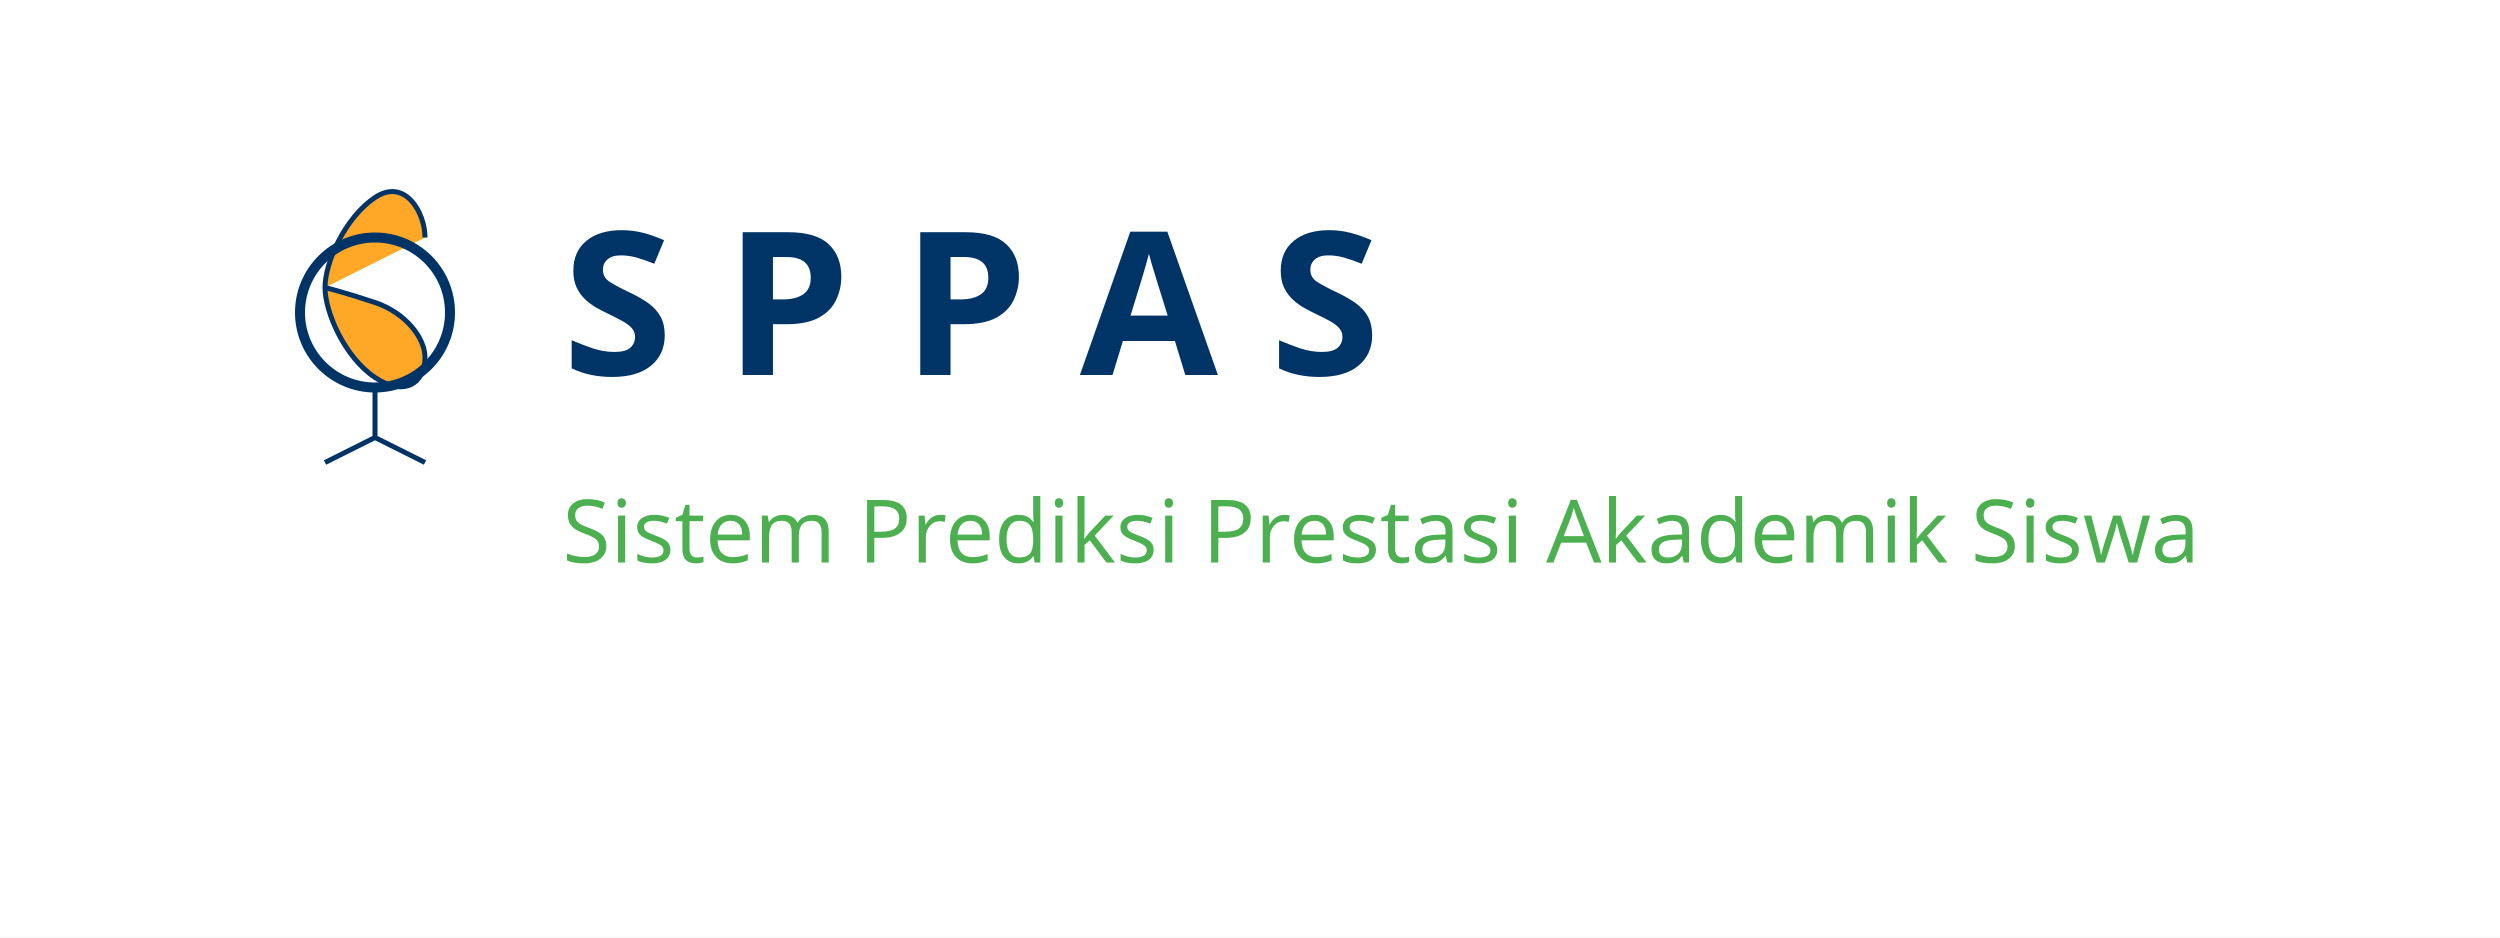
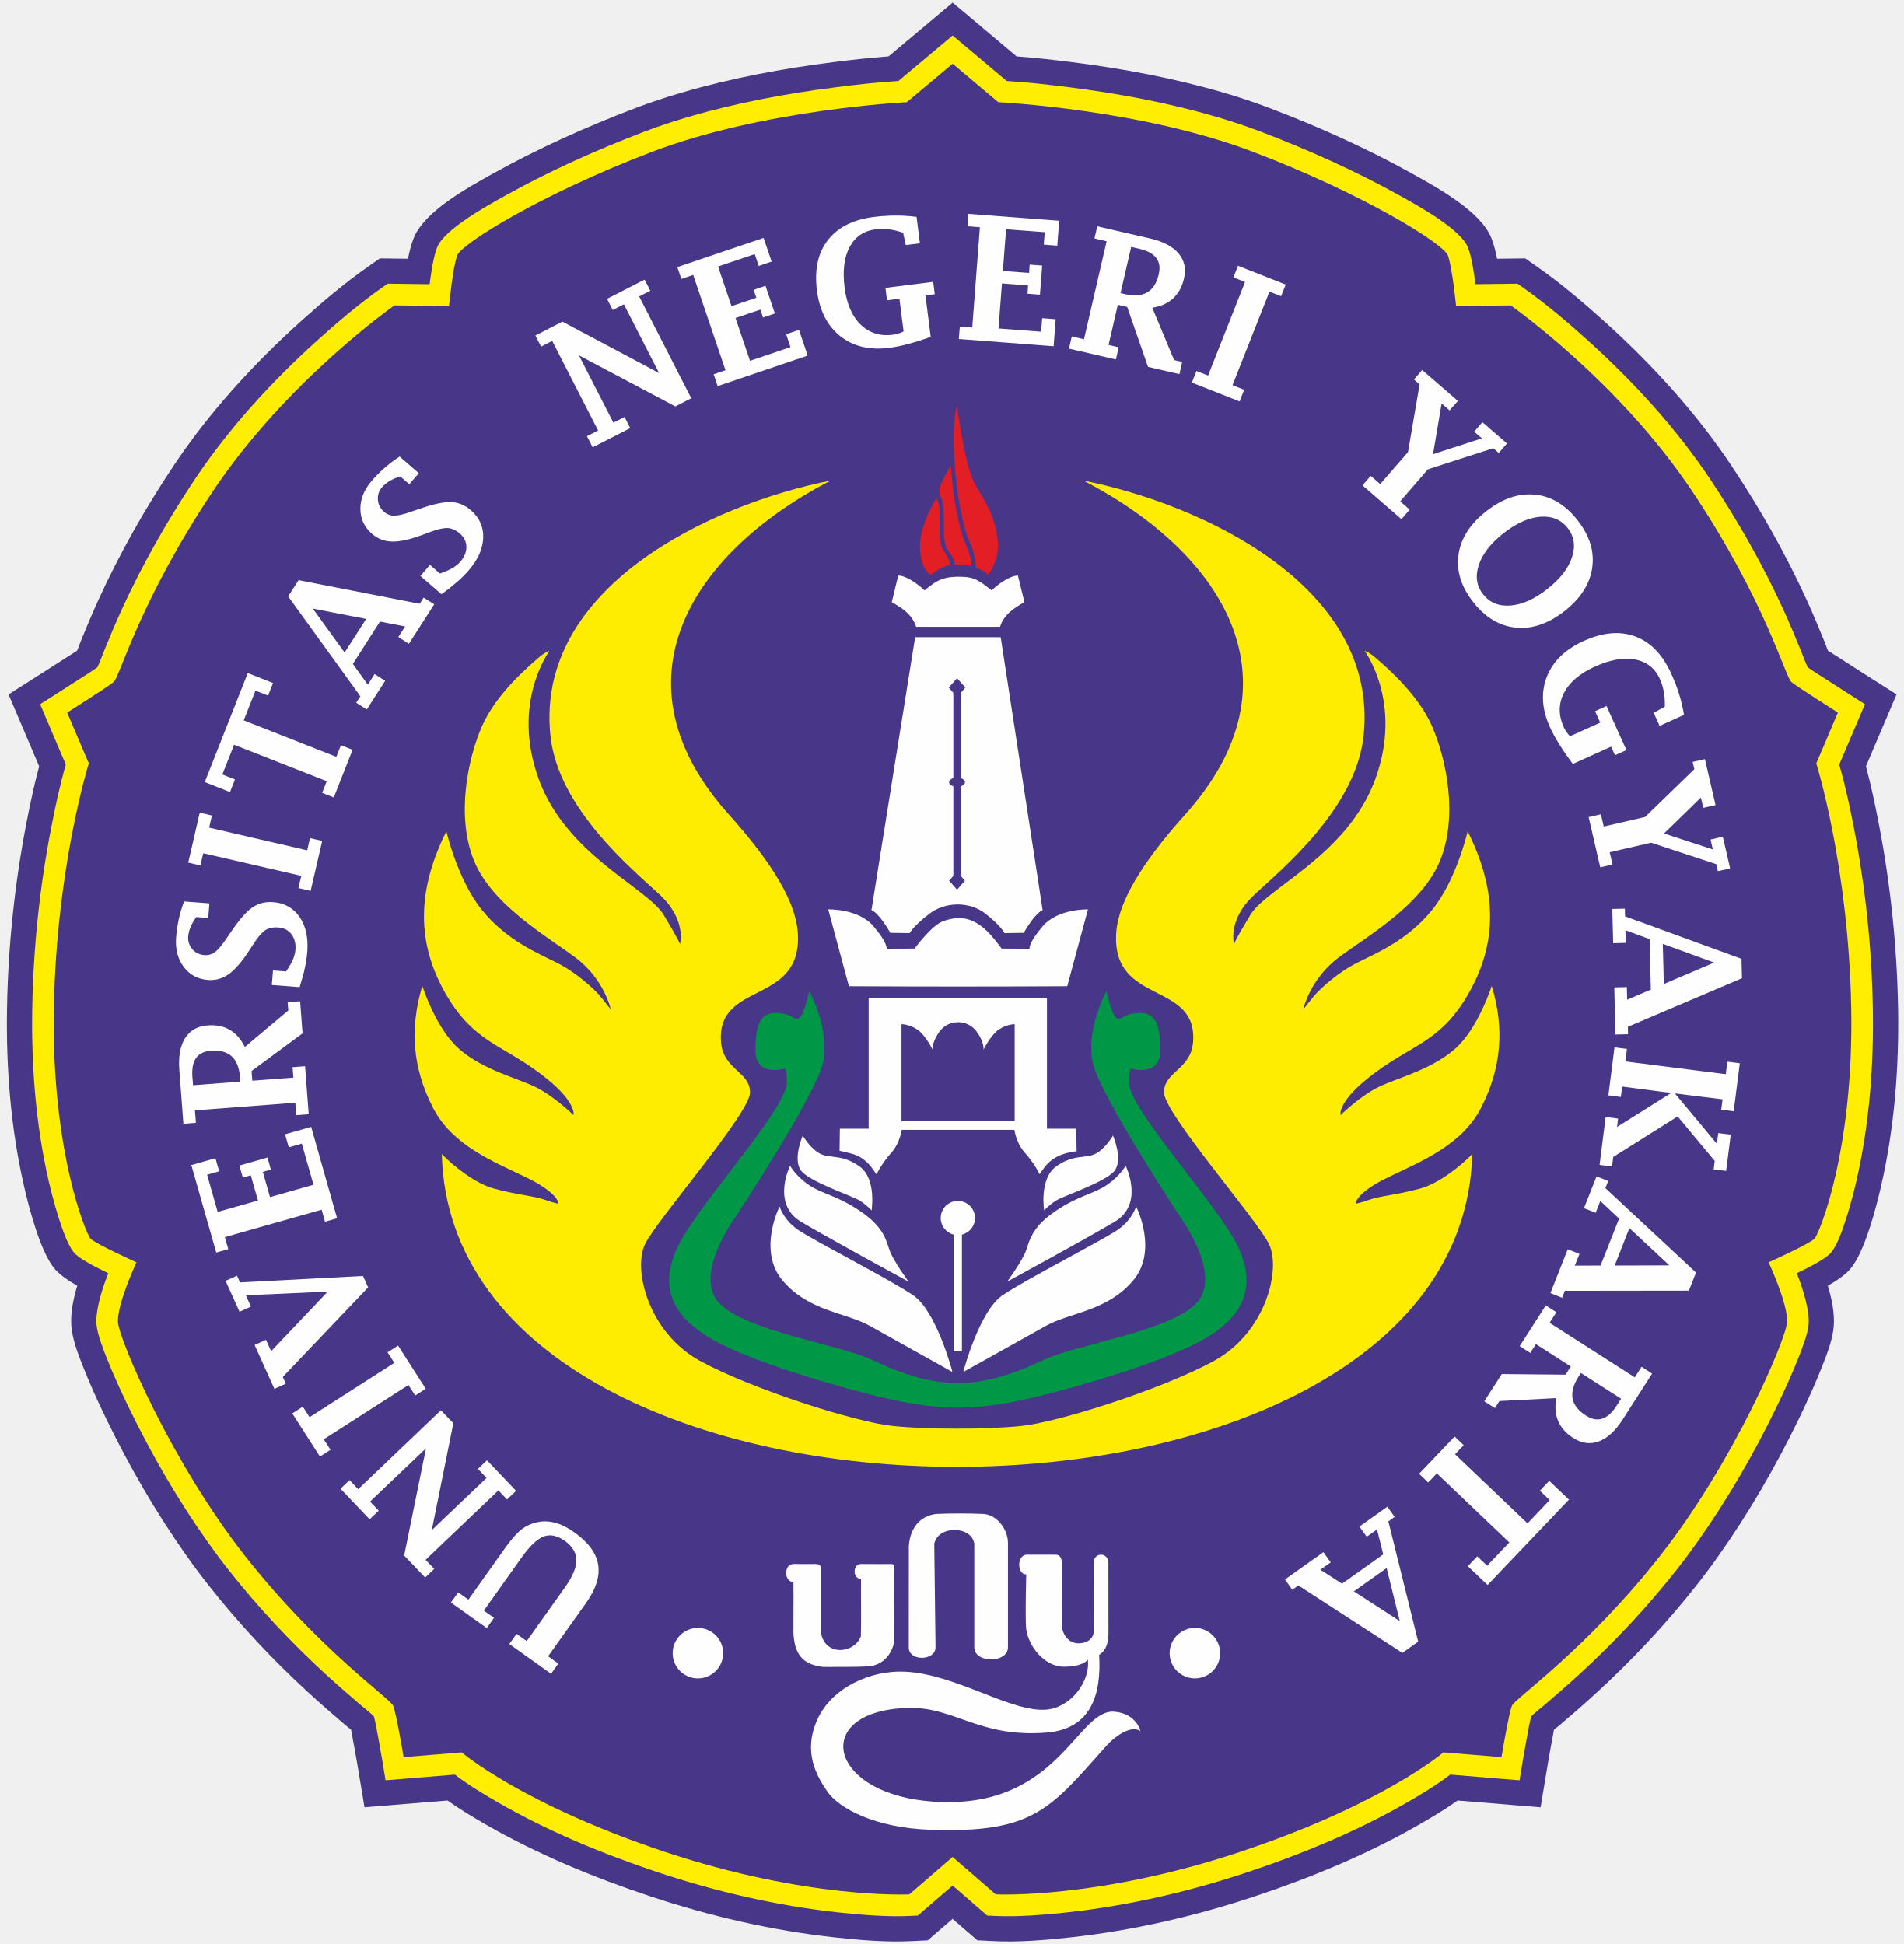
- <svg xmlns="http://www.w3.org/2000/svg" width="400" height="150" viewBox="0 0 400 150">
-   <rect width="100%" height="100%" fill="#ffffff" />
-   <g transform="translate(20, 30) scale(0.8)">
-     <path d="M60,10 C60,5 56,-2 50,2 C44,6 40,15 40,20 C40,25 44,34 50,38 C56,42 60,39 60,34 C60,30 56,25 50,23 C44,21 40,20 40,20 M50,40 L50,50 M50,50 L40,55 M50,50 L60,55" fill="#FFA726" stroke="#003366" stroke-width="1" />
-     <circle cx="50" cy="25" r="15" fill="none" stroke="#003366" stroke-width="2" />
+ <svg xmlns="http://www.w3.org/2000/svg" xml:space="preserve" width="374px" height="382px" version="1.1" style="shape-rendering:geometricPrecision; text-rendering:geometricPrecision; image-rendering:optimizeQuality; fill-rule:evenodd; clip-rule:evenodd" viewBox="0 0 374 382.33">
+   <defs>
+     <style type="text/css">
+    
+     .fil6 {fill:#FEFEFE}
+     .fil4 {fill:#FFED00}
+     .fil7 {fill:#E31E24}
+     .fil2 {fill:#483689}
+     .fil0 {fill:#483689}
+     .fil5 {fill:#009846}
+     .fil1 {fill:#FFEE00}
+     .fil3 {fill:#FEFEFE;fill-rule:nonzero}
+    
+   </style>
+   </defs>
+   <g id="Layer_x0020_1">
+     <g id="BASE">
+       <path class="fil0" d="M305.39 340.2c-0.12,0.64 -0.23,1.28 -0.35,1.9 -0.31,1.66 -0.61,3.33 -0.89,5l-1.39 8.35 -16.32 -1.34c-2.44,1.74 -5.05,3.3 -7.63,4.78 -10.13,5.82 -21.1,10.35 -32.17,14.04 -11.82,3.94 -24.12,6.78 -36.51,8.12 -4.91,0.53 -10.02,0.96 -14.96,0.71l-3.17 -0.16 -4.86 -4.21 -4.88 4.22 -3.16 0.15c-4.94,0.25 -10.05,-0.18 -14.96,-0.71 -12.39,-1.34 -24.69,-4.18 -36.51,-8.12 -11.07,-3.69 -22.04,-8.22 -32.17,-14.04 -2.58,-1.48 -5.19,-3.04 -7.63,-4.78l-16.32 1.34 -1.39 -8.35c-0.28,-1.67 -0.58,-3.34 -0.9,-5 -0.11,-0.62 -0.22,-1.26 -0.34,-1.9 -0.48,-0.4 -0.98,-0.79 -1.45,-1.19 -2.31,-1.97 -4.59,-3.96 -6.83,-6.02 -7.1,-6.51 -13.7,-13.55 -19.67,-21.12 -1.49,-1.88 -2.93,-3.81 -4.32,-5.77 -6.03,-8.5 -11.3,-17.62 -15.85,-26.99 -1.66,-3.42 -3.24,-6.89 -4.63,-10.43 -0.97,-2.45 -2.08,-5.32 -2.27,-7.95 -0.17,-2.45 0.38,-5.23 1.17,-7.86 -1.69,-0.96 -3.32,-2.05 -4.35,-3.22 -2.89,-3.31 -5.14,-12.08 -6.15,-16.52 -2.6,-11.39 -3.52,-23.27 -3.31,-34.94 0.22,-12.12 1.49,-24.27 3.79,-36.18 0.73,-3.78 1.52,-7.57 2.53,-11.29l-6.02 -14.16 6.6 -4.19c1.54,-0.98 3.07,-1.97 4.6,-2.96 0.76,-0.49 1.54,-0.96 2.29,-1.46 0.23,-0.58 0.44,-1.18 0.67,-1.74 1.12,-2.77 2.28,-5.53 3.52,-8.25 4.2,-9.19 9.2,-18 14.8,-26.4 6.93,-10.39 15.53,-19.81 24.78,-28.17 4.24,-3.83 8.65,-7.59 13.33,-10.87l2.42 -1.7 5.53 0.07c0.28,-1.41 0.63,-2.8 1.11,-4.03 2.04,-5.25 10.52,-9.89 15.35,-12.59 9.06,-5.06 18.61,-9.35 28.31,-13.04 2.97,-1.13 5.99,-2.13 9.04,-3.02 9.73,-2.85 19.77,-4.72 29.82,-5.99 3.61,-0.46 7.23,-0.86 10.86,-1.13l12.61 -10.58 12.57 10.58c3.63,0.27 7.25,0.67 10.85,1.13 10.05,1.27 20.09,3.14 29.82,5.99 3.05,0.89 6.07,1.89 9.04,3.02 9.7,3.69 19.25,7.98 28.31,13.04 4.83,2.7 13.3,7.34 15.35,12.59 0.48,1.23 0.83,2.62 1.1,4.03l5.54 -0.07 2.42 1.7c4.68,3.28 9.09,7.04 13.33,10.87 9.25,8.36 17.85,17.78 24.78,28.17 5.6,8.4 10.6,17.21 14.8,26.4 1.24,2.72 2.4,5.48 3.52,8.25 0.23,0.56 0.44,1.16 0.67,1.74 0.75,0.5 1.53,0.97 2.29,1.46 1.53,0.99 3.06,1.98 4.6,2.96l6.6 4.19 -6.02 14.16c1.01,3.72 1.8,7.51 2.53,11.29 2.3,11.91 3.57,24.06 3.79,36.18 0.21,11.67 -0.71,23.55 -3.31,34.94 -1.01,4.44 -3.26,13.21 -6.15,16.52 -1.03,1.17 -2.66,2.26 -4.35,3.22 0.79,2.63 1.34,5.41 1.17,7.86 -0.19,2.63 -1.3,5.5 -2.27,7.95 -1.39,3.54 -2.97,7.01 -4.63,10.43 -4.55,9.37 -9.83,18.49 -15.85,26.99 -1.39,1.96 -2.83,3.89 -4.32,5.77 -5.97,7.57 -12.57,14.61 -19.67,21.12 -2.24,2.06 -4.52,4.05 -6.83,6.02 -0.47,0.4 -0.97,0.79 -1.45,1.19z" />
+       <path class="fil1" d="M197.78 15.92c4.05,0.25 8.18,0.71 12.18,1.22 9.75,1.23 19.61,3.06 29.05,5.83 2.92,0.85 5.82,1.81 8.66,2.89 9.42,3.59 18.86,7.82 27.66,12.74 3.22,1.8 11.75,6.48 13.14,10.06 0.69,1.75 1.16,4.61 1.48,7.24l8.25 -0.1 1.12 0.78c4.41,3.09 8.86,6.88 12.84,10.48 8.93,8.07 17.31,17.23 23.99,27.25 5.45,8.19 10.32,16.76 14.41,25.71 1.21,2.66 2.34,5.34 3.43,8.05 0.37,0.9 0.82,2.2 1.29,3.15 1.11,0.82 2.46,1.63 3.57,2.35 1.54,1 3.09,2 4.65,2.99l3.04 1.93 -5.06 11.89c1.19,4.08 2.12,8.47 2.91,12.57 2.25,11.6 3.49,23.52 3.7,35.33 0.2,11.22 -0.69,22.79 -3.18,33.75 -0.69,3.04 -2.95,11.95 -5.05,14.35 -1.03,1.18 -4.04,2.75 -6.72,4.03 1.31,3.35 2.51,7.31 2.32,9.97 -0.13,1.92 -1.22,4.69 -1.93,6.49 -1.34,3.41 -2.88,6.78 -4.48,10.07 -4.41,9.08 -9.6,18.06 -15.44,26.29 -1.34,1.89 -2.72,3.75 -4.16,5.57 -5.81,7.37 -12.22,14.2 -19.13,20.54 -2.2,2.01 -4.44,3.96 -6.7,5.9 -0.77,0.66 -1.91,1.54 -2.7,2.32 -0.32,1.12 -0.55,2.57 -0.75,3.61 -0.32,1.7 -0.62,3.41 -0.91,5.11l-0.64 3.86 -13.63 -1.12c-2.66,2.05 -5.92,4.01 -8.65,5.57 -9.79,5.63 -20.57,10.07 -31.27,13.64 -11.46,3.82 -23.46,6.59 -35.47,7.89 -4.47,0.48 -9.67,0.92 -14.18,0.69l-1.47 -0.07 -6.8 -5.91 -6.84 5.91 -1.46 0.07c-4.51,0.23 -9.71,-0.21 -14.18,-0.69 -12.01,-1.3 -24.01,-4.07 -35.47,-7.89 -10.7,-3.57 -21.48,-8.01 -31.27,-13.64 -2.73,-1.56 -5.99,-3.52 -8.65,-5.57l-13.63 1.12 -0.64 -3.86c-0.29,-1.7 -0.59,-3.41 -0.91,-5.11 -0.2,-1.04 -0.43,-2.49 -0.75,-3.61 -0.79,-0.78 -1.93,-1.66 -2.7,-2.32 -2.26,-1.94 -4.5,-3.89 -6.7,-5.9 -6.91,-6.34 -13.32,-13.17 -19.13,-20.54 -1.44,-1.82 -2.82,-3.68 -4.16,-5.57 -5.84,-8.23 -11.03,-17.21 -15.44,-26.29 -1.6,-3.29 -3.14,-6.66 -4.48,-10.07 -0.71,-1.8 -1.8,-4.57 -1.93,-6.49 -0.19,-2.66 1.01,-6.62 2.32,-9.97 -2.68,-1.28 -5.69,-2.85 -6.72,-4.03 -2.1,-2.4 -4.36,-11.31 -5.05,-14.35 -2.5,-10.96 -3.38,-22.53 -3.18,-33.75 0.21,-11.81 1.45,-23.73 3.7,-35.33 0.79,-4.1 1.72,-8.49 2.9,-12.57l-5.05 -11.89 3.04 -1.93c1.56,-0.99 3.11,-1.99 4.65,-2.99 1.11,-0.72 2.46,-1.53 3.57,-2.35 0.47,-0.95 0.92,-2.25 1.29,-3.15 1.09,-2.71 2.22,-5.39 3.43,-8.05 4.09,-8.95 8.96,-17.52 14.41,-25.71 6.68,-10.02 15.06,-19.18 23.99,-27.25 3.98,-3.6 8.43,-7.39 12.84,-10.48l1.12 -0.78 8.25 0.1c0.32,-2.63 0.79,-5.49 1.47,-7.24 1.4,-3.58 9.93,-8.26 13.15,-10.06 8.8,-4.92 18.24,-9.15 27.66,-12.74 2.84,-1.08 5.74,-2.04 8.66,-2.89 9.44,-2.77 19.3,-4.6 29.05,-5.83 4,-0.51 8.13,-0.97 12.18,-1.22l10.67 -8.94 10.62 8.94z" />
+       <path class="fil2" d="M187.15 12.53l-9.01 7.56c0,0 -28.05,1.37 -50.03,9.74 -21.99,8.37 -37.48,18.12 -38.36,20.37 -0.87,2.25 -1.62,9.99 -1.62,9.99l-10.74 -0.12c0,0 -21.24,14.86 -35.73,36.6 -14.49,21.74 -18.24,36.48 -19.49,37.48 -1.25,1 -9.12,5.99 -9.12,5.99l4.25 10c0,0 -6.37,20.24 -6.87,48.22 -0.5,27.98 6.31,44.22 7.18,45.22 0.88,1 9.06,4.69 9.06,4.69 0,0 -3.87,8.3 -3.63,11.8 0.25,3.5 10.62,27.74 25.11,46.1 14.5,18.36 28.36,27.8 28.99,29.3 0.62,1.49 2.06,10.11 2.06,10.11l11.43 -0.93c0,0 11.81,10.18 39.91,19.55 28.11,9.37 48.1,8.37 48.1,8.37l8.51 -7.36 8.48 7.36c0,0 19.99,1 48.1,-8.37 28.1,-9.37 39.91,-19.55 39.91,-19.55l11.43 0.93c0,0 1.44,-8.62 2.06,-10.11 0.63,-1.5 14.49,-10.94 28.98,-29.3 14.5,-18.36 24.86,-42.6 25.11,-46.1 0.25,-3.5 -3.62,-11.8 -3.62,-11.8 0,0 8.18,-3.69 9.06,-4.69 0.87,-1 7.68,-17.24 7.18,-45.22 -0.5,-27.98 -6.87,-48.22 -6.87,-48.22l4.25 -10c0,0 -7.87,-4.99 -9.12,-5.99 -1.25,-1 -5,-15.74 -19.49,-37.48 -14.49,-21.74 -35.73,-36.6 -35.73,-36.6l-10.74 0.12c0,0 -0.75,-7.74 -1.63,-9.99 -0.87,-2.25 -16.36,-12 -38.35,-20.37 -21.98,-8.37 -50.03,-9.74 -50.03,-9.74l-8.98 -7.56z" />
+     </g>
+     <path id="NAME" class="fil3" d="M107.61 325.74l2.01 1.43 -1.43 2.01 -8.21 -5.85 1.42 -2 2.01 1.42 7.5 -10.55c1.51,-2.12 2.27,-3.91 2.26,-5.36 -0.01,-1.46 -0.78,-2.73 -2.3,-3.81 -1.48,-1.06 -2.87,-1.33 -4.15,-0.84 -1.28,0.5 -2.71,1.86 -4.29,4.08l-7.46 10.49 2 1.42 -1.42 2.01 -7.05 -5.02 1.43 -2 2.01 1.43 7.19 -10.12c1.23,-1.73 2.31,-2.96 3.24,-3.68 0.93,-0.73 2.04,-1.22 3.33,-1.47 2.22,-0.42 4.57,0.25 7.05,2.02 2.76,1.96 4.32,4.07 4.7,6.35 0.38,2.28 -0.42,4.8 -2.38,7.56l-7.46 10.48zm-18.63 -45.82l-4.24 21.01 10.76 -10.26 -1.69 -1.78 1.78 -1.69 5.73 6.01 -1.78 1.69 -1.7 -1.78 -14.32 13.65 1.7 1.78 -1.78 1.7 -4.13 -4.32 4.29 -21.09 -11 10.48 1.7 1.79 -1.78 1.69 -5.73 -6.01 1.78 -1.7 1.7 1.79 16.27 -15.52 2.44 2.56zm-28.27 -1.2l16.66 -10.68 -1.33 -2.07 2.07 -1.33 5.44 8.49 -2.07 1.33 -1.33 -2.07 -16.65 10.68 1.32 2.07 -2.07 1.32 -5.44 -8.48 2.07 -1.33 1.33 2.07zm11.51 -25.52l-16.78 17.61 0.6 1.33 -2.25 1.01 -3.89 -8.63 2.24 -1.01 1.01 2.24 11.12 -11.72 -16.09 0.72 1 2.22 -2.24 1.02 -2.75 -6.08 2.25 -1.01 0.6 1.32 24.17 -1.27 1.01 2.25zm-11.2 -31.58l5.1 17.98 -2.37 0.68 -0.67 -2.37 -19.03 5.4 0.67 2.37 -2.36 0.67 -4.9 -17.22 4.74 -1.35 0.73 2.57 -2.37 0.67 2.08 7.33 7.92 -2.25 -1.41 -4.96 -1.57 0.45 -0.68 -2.37 5.53 -1.57 0.67 2.37 -1.58 0.45 1.41 4.96 8.55 -2.43 -2.3 -8.09 -2.56 0.73 -0.73 -2.56 5.13 -1.46zm-11.57 -9.08l8.07 -0.61 -0.15 -2.05 2.45 -0.19 0.72 9.44 -2.45 0.19 -0.19 -2.45 -19.73 1.5 0.19 2.45 -2.46 0.19 -0.8 -10.61c-0.2,-2.65 0.17,-4.73 1.14,-6.24 0.96,-1.52 2.43,-2.35 4.4,-2.5 1.68,-0.13 3.13,0.16 4.35,0.86 1.23,0.71 2.22,1.83 2.99,3.38l8.54 -7.17 -0.12 -1.63 2.45 -0.18 0.48 6.31 -10.03 7.41 0.15 1.9zm-2.35 0.18l-0.07 -0.86c-0.14,-1.88 -0.69,-3.25 -1.64,-4.12 -0.96,-0.86 -2.32,-1.23 -4.08,-1.09 -1.34,0.1 -2.31,0.58 -2.92,1.43 -0.6,0.86 -0.84,2.09 -0.72,3.7l0.13 1.65 9.3 -0.71zm11.65 -18.58l-5.46 -0.42 0.22 -2.86 2.57 0.19c0.56,-0.78 0.99,-1.52 1.31,-2.23 0.31,-0.72 0.49,-1.38 0.54,-2.02 0.09,-1.23 -0.17,-2.25 -0.78,-3.06 -0.62,-0.8 -1.47,-1.25 -2.56,-1.33 -1.03,-0.08 -1.89,0.09 -2.57,0.52 -0.66,0.44 -1.43,1.32 -2.28,2.62l-1.03 1.58c-1.41,2.14 -2.72,3.63 -3.94,4.49 -1.22,0.85 -2.56,1.22 -4.02,1.11 -2.03,-0.15 -3.62,-1.01 -4.79,-2.57 -1.17,-1.56 -1.67,-3.49 -1.49,-5.8 0.09,-1.2 0.27,-2.39 0.52,-3.57 0.26,-1.18 0.6,-2.35 1.04,-3.5l4.98 0.38 -0.22 2.87 -2.35 -0.18c-0.49,0.66 -0.86,1.31 -1.13,1.95 -0.26,0.64 -0.42,1.26 -0.47,1.88 -0.07,0.95 0.21,1.77 0.82,2.48 0.61,0.71 1.4,1.1 2.36,1.17 0.77,0.06 1.45,-0.12 2.04,-0.56 0.61,-0.43 1.34,-1.28 2.19,-2.54l1.09 -1.58c1.56,-2.3 2.93,-3.85 4.1,-4.67 1.19,-0.83 2.56,-1.18 4.1,-1.06 2.25,0.17 3.99,1.14 5.21,2.92 1.22,1.78 1.72,4.06 1.51,6.84 -0.08,1.03 -0.25,2.12 -0.5,3.28 -0.25,1.16 -0.59,2.38 -1.01,3.67zm-17.79 -31.36l19.28 4.46 0.55 -2.4 2.4 0.55 -2.27 9.82 -2.4 -0.55 0.56 -2.4 -19.28 -4.45 -0.56 2.4 -2.39 -0.55 2.26 -9.83 2.4 0.56 -0.55 2.39zm4.91 -16.31l-2.31 5.85 2.48 0.98 -0.98 2.48 -4.96 -1.96 8.46 -21.46 4.96 1.96 -0.97 2.48 -2.48 -0.98 -2.31 5.85 18.21 7.18 0.91 -2.29 2.29 0.91 -3.7 9.37 -2.29 -0.9 0.9 -2.29 -18.21 -7.18zm23.35 -15.9l2.94 4.08 1.34 -2.09 2.07 1.33 -3.61 5.64 -2.08 -1.33 0.82 -1.27 -14.2 -19.64 2.05 -3.2 23.81 4.65 0.78 -1.22 2.08 1.32 -4.98 7.77 -2.08 -1.33 1.34 -2.08 -4.95 -0.96 -5.33 8.33zm-1.62 -2.24l4.24 -6.61 -10.5 -2.04 6.26 8.65zm19.04 -11.47l-4.14 -3.59 1.88 -2.17 1.95 1.69c0.92,-0.3 1.71,-0.64 2.38,-1.02 0.68,-0.39 1.22,-0.81 1.64,-1.3 0.81,-0.93 1.2,-1.9 1.19,-2.92 -0.01,-1.01 -0.43,-1.88 -1.25,-2.59 -0.79,-0.68 -1.58,-1.05 -2.38,-1.11 -0.8,-0.04 -1.93,0.2 -3.4,0.74l-1.76 0.66c-2.4,0.88 -4.35,1.3 -5.84,1.25 -1.49,-0.03 -2.78,-0.53 -3.9,-1.49 -1.53,-1.33 -2.3,-2.97 -2.31,-4.92 -0.01,-1.95 0.74,-3.8 2.25,-5.55 0.79,-0.91 1.65,-1.76 2.55,-2.56 0.91,-0.79 1.88,-1.52 2.92,-2.19l3.77 3.27 -1.88 2.17 -1.78 -1.54c-0.79,0.25 -1.47,0.55 -2.07,0.9 -0.59,0.35 -1.09,0.76 -1.5,1.23 -0.61,0.72 -0.89,1.55 -0.82,2.48 0.08,0.94 0.48,1.72 1.2,2.35 0.58,0.5 1.24,0.76 1.98,0.76 0.74,0.01 1.83,-0.23 3.27,-0.74l1.82 -0.62c2.61,-0.91 4.64,-1.35 6.08,-1.31 1.44,0.05 2.75,0.58 3.92,1.59 1.71,1.48 2.52,3.3 2.44,5.45 -0.08,2.15 -1.03,4.29 -2.86,6.4 -0.67,0.78 -1.46,1.56 -2.35,2.33 -0.9,0.78 -1.9,1.57 -3,2.35zm45.98 -36.93l-18.95 -10.04 6.78 13.24 2.19 -1.12 1.12 2.19 -7.39 3.78 -1.12 -2.19 2.19 -1.12 -9.02 -17.61 -2.19 1.12 -1.12 -2.19 5.32 -2.73 19 10.11 -6.92 -13.52 -2.19 1.12 -1.12 -2.19 7.39 -3.78 1.12 2.19 -2.19 1.12 10.24 20.02 -3.14 1.6zm26.03 -9.99l-17.7 6 -0.79 -2.33 2.33 -0.79 -6.35 -18.74 -2.33 0.79 -0.79 -2.33 16.96 -5.75 1.58 4.66 -2.53 0.86 -0.79 -2.33 -7.21 2.44 2.64 7.8 4.89 -1.65 -0.53 -1.56 2.33 -0.79 1.84 5.44 -2.33 0.79 -0.52 -1.55 -4.89 1.65 2.85 8.42 7.96 -2.7 -0.85 -2.53 2.52 -0.85 1.71 5.05zm24.19 -3.68c-3.26,1.17 -5.99,1.89 -8.16,2.16 -3.86,0.49 -7.07,-0.28 -9.63,-2.31 -2.55,-2.04 -4.08,-5.03 -4.58,-9 -0.52,-4.07 0.2,-7.37 2.15,-9.89 1.95,-2.52 4.96,-4.04 9.03,-4.56 1.44,-0.18 2.86,-0.27 4.26,-0.28 1.4,-0.01 2.78,0.09 4.15,0.27l0.66 5.2 -2.78 0.35 -0.52 -2.42c-0.96,-0.34 -1.89,-0.57 -2.79,-0.68 -0.9,-0.11 -1.78,-0.11 -2.64,0 -2.31,0.29 -4.01,1.45 -5.09,3.48 -1.08,2.04 -1.41,4.69 -0.99,7.97 0.4,3.21 1.46,5.64 3.15,7.29 1.7,1.66 3.83,2.33 6.38,2 0.71,-0.09 1.39,-0.31 2.07,-0.65l-0.82 -6.43 -2.44 0.31 -0.31 -2.44 9.39 -1.19 0.31 2.44 -1.83 0.23 1.03 8.15zm24.17 1.84l-18.64 -1.42 0.19 -2.45 2.45 0.19 1.5 -19.73 -2.45 -0.19 0.19 -2.45 17.85 1.36 -0.37 4.91 -2.66 -0.21 0.19 -2.45 -7.6 -0.58 -0.63 8.21 5.15 0.39 0.12 -1.63 2.46 0.18 -0.44 5.73 -2.45 -0.19 0.12 -1.63 -5.14 -0.39 -0.68 8.85 8.38 0.64 0.21 -2.66 2.65 0.21 -0.4 5.31zm12.62 -8.15l-1.82 7.89 2 0.46 -0.56 2.4 -9.22 -2.13 0.55 -2.4 2.4 0.56 4.45 -19.28 -2.39 -0.56 0.55 -2.39 10.37 2.39c2.59,0.6 4.46,1.58 5.61,2.95 1.16,1.37 1.52,3.02 1.07,4.95 -0.38,1.64 -1.09,2.93 -2.12,3.89 -1.04,0.96 -2.41,1.58 -4.11,1.85l4.29 10.29 1.59 0.36 -0.55 2.4 -6.17 -1.42 -4.09 -11.78 -1.85 -0.43zm0.53 -2.3l0.85 0.2c1.83,0.42 3.3,0.3 4.41,-0.35 1.11,-0.65 1.87,-1.84 2.26,-3.56 0.3,-1.31 0.14,-2.38 -0.5,-3.21 -0.63,-0.83 -1.74,-1.43 -3.31,-1.8l-1.61 -0.37 -2.1 9.09zm29.29 -0.29l-7.27 18.4 2.29 0.9 -0.9 2.29 -9.38 -3.7 0.91 -2.29 2.28 0.9 7.27 -18.4 -2.29 -0.9 0.9 -2.29 9.38 3.7 -0.9 2.29 -2.29 -0.9zm27.24 31.55l2.28 -13.31 -1.11 -0.96 1.62 -1.87 7.02 6.08 -1.63 1.87 -1.57 -1.37 -1.69 9.98 9.61 -3.12 -1.51 -1.31 1.61 -1.87 4.83 4.19 -1.61 1.87 -1.08 -0.94 -12.85 4.15 -5.46 6.31 1.87 1.62 -1.62 1.87 -7.66 -6.64 1.62 -1.87 1.87 1.62 5.46 -6.3zm12.83 29.5c-2.39,-3.03 -3.35,-6.14 -2.9,-9.33 0.45,-3.19 2.27,-6.03 5.45,-8.53 3.17,-2.49 6.36,-3.58 9.56,-3.27 3.21,0.31 6,1.98 8.39,5.02 2.38,3.03 3.35,6.14 2.89,9.34 -0.45,3.19 -2.26,6.03 -5.43,8.53 -3.18,2.49 -6.37,3.58 -9.58,3.26 -3.21,-0.31 -6,-1.99 -8.38,-5.02zm1.94 -1.53c1.3,1.66 3.11,2.39 5.41,2.2 2.31,-0.19 4.71,-1.27 7.21,-3.24 2.51,-1.97 4.13,-4.05 4.85,-6.24 0.73,-2.19 0.44,-4.12 -0.86,-5.77 -1.3,-1.65 -3.09,-2.38 -5.4,-2.2 -2.3,0.19 -4.7,1.28 -7.21,3.25 -2.51,1.97 -4.13,4.05 -4.85,6.24 -0.73,2.19 -0.45,4.11 0.85,5.76zm17.64 33.37c-2.09,-2.8 -3.58,-5.21 -4.49,-7.21 -1.61,-3.57 -1.82,-6.87 -0.63,-9.93 1.2,-3.06 3.63,-5.42 7.29,-7.07 3.76,-1.7 7.15,-1.99 10.14,-0.86 3.01,1.13 5.36,3.57 7.05,7.33 0.61,1.33 1.12,2.67 1.54,4.01 0.42,1.34 0.73,2.7 0.96,4.07l-4.8 2.17 -1.16 -2.57 2.18 -1.21c0.04,-1.02 -0.02,-1.98 -0.18,-2.88 -0.16,-0.9 -0.42,-1.75 -0.77,-2.54 -0.97,-2.14 -2.59,-3.42 -4.86,-3.86 -2.27,-0.44 -4.92,0.03 -7.94,1.4 -2.97,1.34 -4.99,3.07 -6.08,5.19 -1.09,2.12 -1.1,4.36 -0.04,6.72 0.3,0.66 0.71,1.25 1.24,1.79l5.94 -2.68 -1.02 -2.25 2.25 -1.02 3.92 8.67 -2.25 1.02 -0.77 -1.69 -7.52 3.4zm14.21 10.43l9.68 -9.4 -0.33 -1.43 2.41 -0.55 2.09 9.04 -2.41 0.55 -0.47 -2.03 -7.25 7.07 9.6 3.14 -0.45 -1.95 2.41 -0.56 1.44 6.23 -2.41 0.55 -0.32 -1.38 -12.82 -4.22 -8.13 1.88 0.55 2.41 -2.41 0.55 -2.28 -9.87 2.41 -0.56 0.56 2.41 8.13 -1.88zm0.88 24.01l-4.75 -1.74 0.06 2.49 -2.47 0.06 -0.17 -6.73 2.47 -0.06 0.04 1.51 22.89 8.35 0.1 3.82 -22.44 9.55 0.04 1.46 -2.48 0.06 -0.23 -9.27 2.47 -0.06 0.06 2.49 4.66 -2 -0.25 -9.93zm2.6 0.94l0.2 7.9 9.9 -4.22 -10.1 -3.68zm-9.5 20.35l2.45 0.31 -0.31 2.46 19.74 2.51 0.31 -2.46 2.45 0.31 -1.2 9.44 -2.45 -0.31 0.26 -2.04 -9.37 -1.16 8.26 9.91 0.26 -2.11 2.46 0.31 -0.91 7.13 -2.45 -0.31 0.21 -1.66 -7.29 -8.74 -12.67 7.97 -0.23 1.86 -2.45 -0.31 1.19 -9.41 2.45 0.31 -0.21 1.65 10.64 -6.69 -9.63 -1.26 -0.26 2.05 -2.45 -0.32 1.2 -9.44zm0.91 33.68l-3.7 -3.46 -0.91 2.32 -2.3 -0.91 2.47 -6.26 2.3 0.91 -0.56 1.4 17.82 16.63 -1.4 3.55 -24.39 0.03 -0.53 1.37 -2.31 -0.91 3.41 -8.63 2.3 0.91 -0.91 2.31 5.06 -0.02 3.65 -9.24zm2.02 1.88l-2.89 7.36 10.75 -0.03 -7.86 -7.33zm-11.52 27.21l-6.86 -4.4 -1.11 1.74 -2.08 -1.34 5.13 -8.01 2.09 1.34 -1.34 2.08 16.75 10.73 1.33 -2.08 2.08 1.34 -5.77 9c-1.44,2.25 -3,3.69 -4.69,4.32 -1.69,0.64 -3.37,0.42 -5.05,-0.66 -1.42,-0.91 -2.41,-2.02 -2.97,-3.33 -0.55,-1.3 -0.68,-2.81 -0.35,-4.51l-11.2 0.58 -0.88 1.38 -2.09 -1.33 3.44 -5.36 12.54 0.12 1.03 -1.61zm1.99 1.28l-0.47 0.73c-1.02,1.59 -1.41,3.03 -1.17,4.3 0.25,1.27 1.12,2.38 2.62,3.34 1.13,0.73 2.2,0.93 3.2,0.62 1.01,-0.33 1.95,-1.17 2.82,-2.53l0.9 -1.4 -7.9 -5.06zm-10.5 29.57l4.36 -4.58 -1.93 -1.84 1.84 -1.94 3.88 3.69 -16 16.79 -3.88 -3.7 1.85 -1.94 1.94 1.85 4.36 -4.58 -14.25 -13.58 -1.7 1.79 -1.79 -1.71 6.99 -7.33 1.79 1.71 -1.71 1.78 14.25 13.59zm-28.37 6.1l-1.22 -4.91 -2.03 1.44 -1.43 -2.01 5.49 -3.9 1.43 2.01 -1.23 0.88 5.86 23.65 -3.11 2.21 -20.45 -13.27 -1.2 0.85 -1.43 -2.02 7.56 -5.37 1.43 2.01 -2.03 1.45 4.26 2.74 8.1 -5.76zm0.67 2.69l-6.44 4.58 9.02 5.85 -2.58 -10.43z" />
+     <g id="LOGO">
+       <path id="SAYAP" class="fil4" d="M289.33 226.96c-2.52,2.6 -6.77,5.86 -10.25,6.79 -4.98,1.34 -7.71,1.4 -9.95,2.19 -2.25,0.78 -2.73,0.78 -2.73,0.78 0,0 -0.12,-2.06 6.43,-5.21 6.55,-3.16 14.44,-6.31 18.2,-13.59 4.07,-7.89 4.65,-15.68 2.12,-24.03 0,0 -2.67,8.5 -7.34,12.5 -4.67,4 -10.92,5.52 -14.68,7.28 -3.76,1.76 -7.71,5.64 -7.71,5.64 0,0 -0.78,-2.73 6.74,-8.31 7.52,-5.58 12.74,-6.19 17.96,-14.8 6.59,-10.89 5.87,-21.56 0.3,-32.7 0,0 -2.18,9.58 -7.04,15.53 -4.85,5.94 -10.92,8.43 -14.68,10.31 -3.76,1.88 -7.28,5.1 -8.49,6.55 -1.22,1.46 -2.13,2.67 -2.13,2.67 0,0 1.28,-6 6.98,-10.25 5.7,-4.25 16.44,-10.37 19.96,-19.11 3.52,-8.73 1.21,-19.9 -1.58,-26.33 -2.79,-6.43 -9.22,-11.83 -10.86,-13.28 -1.63,-1.46 -2.42,-1.58 -2.42,-1.58 0,0 7.58,10.13 2.12,25.18 -5.46,15.04 -21.35,21.35 -24.63,26.81 -3.28,5.46 -3.16,5.7 -3.16,5.7 0,0 -1.39,-4.73 3.95,-9.7 5.34,-4.98 20.04,-16.97 21.53,-31.37 3.01,-29.02 -31.29,-45.38 -55.08,-50.11 27.75,14.43 43.32,39.65 20.02,65.64 -6.31,7.04 -13.1,15.9 -13.59,23.3 -0.94,14.36 16.05,9.35 15.11,21.48 -0.43,5.46 -5.77,5.82 -5.71,9.94 0.06,4.13 18.2,24.82 20.63,29.79 2.43,4.97 -0.61,17.47 -10.92,23.05 -10.31,5.58 -30.58,12.02 -37.86,12.74 -6.86,0.69 -18.24,0.69 -25.11,0 -7.28,-0.72 -27.54,-7.16 -37.86,-12.74 -10.31,-5.58 -13.34,-18.08 -10.92,-23.05 2.43,-4.97 20.57,-25.66 20.63,-29.79 0.06,-4.12 -5.28,-4.48 -5.7,-9.94 -0.94,-12.13 16.05,-7.12 15.1,-21.48 -0.48,-7.4 -7.28,-16.26 -13.59,-23.3 -23.3,-25.99 -7.73,-51.21 20.02,-65.64 -23.79,4.73 -58.09,21.09 -55.08,50.11 1.49,14.4 16.2,26.39 21.54,31.37 5.33,4.97 3.94,9.7 3.94,9.7 0,0 0.12,-0.24 -3.16,-5.7 -3.27,-5.46 -19.17,-11.77 -24.63,-26.81 -5.46,-15.05 2.13,-25.18 2.13,-25.18 0,0 -0.79,0.12 -2.43,1.58 -1.64,1.45 -8.07,6.85 -10.86,13.28 -2.79,6.43 -5.09,17.6 -1.58,26.33 3.52,8.74 14.26,14.86 19.96,19.11 5.71,4.25 6.98,10.25 6.98,10.25 0,0 -0.91,-1.21 -2.12,-2.67 -1.22,-1.45 -4.74,-4.67 -8.5,-6.55 -3.76,-1.88 -9.83,-4.37 -14.68,-10.31 -4.85,-5.95 -7.04,-15.53 -7.04,-15.53 -5.56,11.14 -6.29,21.81 0.31,32.7 5.22,8.61 10.43,9.22 17.96,14.8 7.52,5.58 6.73,8.31 6.73,8.31 0,0 -3.94,-3.88 -7.71,-5.64 -3.76,-1.76 -10.01,-3.28 -14.68,-7.28 -4.67,-4 -7.34,-12.5 -7.34,-12.5 -2.52,8.35 -1.95,16.14 2.13,24.03 3.76,7.28 11.64,10.43 18.2,13.59 6.55,3.15 6.43,5.21 6.43,5.21 0,0 -0.49,0 -2.73,-0.78 -2.25,-0.79 -4.98,-0.85 -9.95,-2.19 -3.49,-0.93 -7.74,-4.19 -10.25,-6.79 2.09,82.04 200.44,82.04 202.62,0z" />
+       <path id="SAYAP_0" class="fil5" d="M206.8 273.91c11.53,-3.03 24.15,-7.16 30.22,-10.8 6.06,-3.64 10.07,-8.73 6.67,-16.98 -3.46,-8.4 -21.9,-27.74 -21.9,-33.37 0,-1.76 0.36,-2.61 0.36,-2.61 0,0 5.83,1.82 5.83,-3.58 0,-5.4 -1.1,-7.46 -4.25,-7.34 -3.15,0.12 -3.09,1.4 -4.19,1.09 -1.09,-0.3 -2.13,-5.41 -2.13,-5.41 0,0 -4.24,7.73 -2.66,14.28 1.58,6.56 17.35,30.46 17.35,30.46 0,0 8.25,11.28 2.91,16.74 -5.34,5.46 -23.66,8.07 -29.91,11.04 -12.82,6.1 -21.02,6.1 -33.85,0 -6.24,-2.97 -24.56,-5.58 -29.9,-11.04 -5.34,-5.46 2.91,-16.74 2.91,-16.74 0,0 15.77,-23.9 17.35,-30.46 1.58,-6.55 -2.66,-14.28 -2.66,-14.28 0,0 -1.04,5.11 -2.13,5.41 -1.1,0.31 -1.04,-0.97 -4.19,-1.09 -3.15,-0.12 -4.25,1.94 -4.25,7.34 0,5.4 5.83,3.58 5.83,3.58 0,0 0.36,0.85 0.36,2.61 0,5.63 -18.44,24.97 -21.9,33.37 -3.4,8.25 0.61,13.34 6.67,16.98 6.07,3.64 18.69,7.77 30.22,10.8 14.89,3.92 22.35,3.92 37.24,0z" />
+       <path id="TUGU_x0020_BOTTOM" class="fil6" d="M188.18 236.18c1.86,0 3.37,1.51 3.37,3.37 0,1.58 -1.1,2.91 -2.57,3.27l0 22.9 -1.6 0 0 -22.9c-1.48,-0.36 -2.57,-1.69 -2.57,-3.27 0,-1.86 1.51,-3.37 3.37,-3.37zm30.5 -12.85c0,0 2,4.61 0.36,6.85 -1.63,2.25 -10.07,4.98 -11.58,5.95 -1.52,0.97 -2.31,1.94 -2.31,1.94 0,0 -1.03,-6.25 2.37,-8.68 3.4,-2.42 5.58,-1.51 7.58,-2.42 2,-0.91 3.58,-3.64 3.58,-3.64zm-61 0c0,0 -2,4.61 -0.36,6.85 1.63,2.25 10.07,4.98 11.58,5.95 1.52,0.97 2.31,1.94 2.31,1.94 0,0 1.03,-6.25 -2.37,-8.68 -3.4,-2.42 -5.58,-1.51 -7.58,-2.42 -2,-0.91 -3.58,-3.64 -3.58,-3.64zm29.36 46.22c0,0 -3.09,-11.7 -7.64,-14.8 -4.55,-3.09 -19.72,-10.86 -22.63,-12.86 -2.91,-2 -3.64,-4.61 -3.64,-4.61 0,0 -4.49,8.8 0.73,14.74 5.21,5.95 12.25,6.07 17.11,8.8 4.85,2.73 16.12,9 16.12,9l-0.05 -0.27zm-31.85 -40.28c0,0 -3.76,7.53 2.19,11.04 5.94,3.52 21.11,11.77 21.11,11.77 0,0 -3.1,-4.24 -3.76,-6.25 -0.67,-2 -1.22,-4.61 -5.83,-7.7 -4.61,-3.09 -7.34,-3.28 -9.95,-5.04 -2.61,-1.75 -3.76,-3.82 -3.76,-3.82zm34.13 40.28c0,0 3.09,-11.7 7.64,-14.8 4.55,-3.09 19.72,-10.86 22.63,-12.86 2.91,-2 3.64,-4.61 3.64,-4.61 0,0 4.49,8.8 -0.73,14.74 -5.22,5.95 -12.25,6.07 -17.11,8.8 -4.85,2.73 -16.12,9 -16.12,9l0.05 -0.27zm31.85 -40.28c0,0 3.76,7.53 -2.19,11.04 -5.94,3.52 -21.11,11.77 -21.11,11.77 0,0 3.1,-4.24 3.76,-6.25 0.67,-2 1.22,-4.61 5.83,-7.7 4.61,-3.09 7.34,-3.28 9.95,-5.04 2.6,-1.75 3.76,-3.82 3.76,-3.82z" />
+       <path id="TUGU_x0020_TOP" class="fil6" d="M193.6 179.69c3.24,2.55 3.73,3.83 3.73,3.83l3.82 -0.06c0,0 0.94,-1.76 2.22,-3.24 0.98,-1.07 1.23,-1.07 1.48,-1.22l-8.25 -53.69 -16.82 0 -8.59 53.69c0.27,0.13 0.57,0.18 1.48,1.22 1.28,1.48 2.22,3.24 2.22,3.24l3.82 0.06c0,0 0.51,-1.18 3.76,-3.73 3.15,-2.47 7.97,-2.58 11.13,-0.1zm1.24 -63.58c1.01,-1.05 3.53,-2.93 5.15,-2.91l1.28 5.22c-2.1,1.19 -4.03,2.44 -4.8,4.85l-16.5 0c-0.77,-2.41 -2.69,-3.66 -4.79,-4.85l1.27 -5.22c1.53,-0.07 4.15,1.86 5.16,2.91 2.16,-1.74 3.35,-2.67 6.68,-2.69 3.25,-0.02 3.97,0.72 6.55,2.69zm-24.2 80.12l35.06 0 0 25.75 5.77 0 0.06 4.47c0,0 -0.47,-0.1 -2.22,0.39 -3.52,0.99 -4.57,3.56 -5.06,4.09 0,0 -0.91,-2 -2.91,-4.24 -1.34,-1.51 -1.86,-3.4 -2.05,-4.49l-22.14 0c-0.19,1.09 -0.7,2.98 -2.04,4.49 -2,2.24 -2.91,4.24 -2.91,4.24 -0.63,-0.61 -1.69,-3.23 -5.07,-4.09 -1.75,-0.45 -2.21,-0.52 -2.21,-0.52l0.06 -4.34 5.66 0 0 -25.75zm21.18 6.58c1.64,2.19 1.4,3.64 1.4,3.64 0,0 1.39,-2.85 2.97,-3.94 1.58,-1.09 3.16,-1.09 3.16,-1.09l0 19.05 -22.25 0 0 -19.05c0,0 1.58,0 3.16,1.09 1.57,1.09 2.97,3.94 2.97,3.94 0,0 -0.24,-1.45 1.39,-3.64 1.79,-2.37 5.42,-2.37 7.2,0zm-25.06 -8.85l-4.07 -15.11c0,0 5.89,-0.18 8.86,3.28 2.97,3.45 2.61,4.48 2.61,4.48l5.52 -0.06c0,0 3.27,-4.49 5.52,-5.34 5.41,-2.04 8.46,1.09 11.57,5.34l5.52 0.06c0,0 -0.36,-1.03 2.61,-4.48 2.97,-3.46 8.86,-3.28 8.86,-3.28l-4.07 15.11c-14.43,0.08 -28.5,0.08 -42.93,0zm21.26 -60.59l0.82 0.93 0.82 0.92 -0.82 0.93 -0.09 0.1 0 16.79c0.5,0.16 0.83,0.46 0.83,0.81 0,0.35 -0.33,0.65 -0.83,0.8l0 17.6 0.04 0.06 0.78 0.89 -0.78 0.9 -0.77 0.89 -0.77 -0.89 -0.78 -0.9 0.78 -0.89 0.04 -0.06 0 -17.6c-0.49,-0.15 -0.83,-0.45 -0.83,-0.8 0,-0.35 0.34,-0.65 0.83,-0.81l0 -16.79 -0.09 -0.1 -0.82 -0.93 0.82 -0.92 0.82 -0.93z" />
+       <path id="API" class="fil7" d="M194.17 113.03c-0.7,-0.7 -1.44,-0.95 -2.42,-1.37 -0.04,-0.77 -0.24,-2.89 -1.21,-4.98 -2.56,-5.5 -4.1,-21.05 -2.55,-27.04 0,0 1.46,11.96 3.58,15.6 2.13,3.64 4.13,6.61 4.49,11.52 0.15,2.05 -0.61,4.48 -1.89,6.27zm-7.35 -1.91c-0.21,-0.6 -0.63,-1.71 -1.61,-3.11 -0.82,-1.17 -0.55,-4.67 -0.57,-7.12 -0.01,-1.81 -0.68,-2.91 -0.68,-2.91 0,0 -3.46,5.42 -3.22,9.97 0.24,4.55 2.2,5.08 2.2,5.08 1.21,-0.91 1.79,-1.47 3.88,-1.91zm0.75 -0.07c-0.12,-0.68 -0.32,-1.53 -1.03,-2.4 -0.72,-0.86 -0.88,-1.39 -1.03,-2.76 -0.16,-1.36 0.09,-6.67 -0.58,-7.89 -0.67,-1.21 -0.43,-2.09 0.06,-3.12 0.49,-1.03 1.82,-3.28 1.82,-3.28 0.31,4.64 0.79,8.12 1.96,12.71 0.55,2.19 2.17,4.93 2.11,7.01 -0.76,-0.23 -1.82,-0.31 -2.42,-0.31 -0.59,0 -0.6,0.02 -0.89,0.04z" />
+     </g>
+     <g id="WORDMARK">
+       <path class="fil6" d="M155.85 311.1c-1.76,0.15 -2.04,-3.44 -0.01,-3.51 2.06,0.01 3.76,0.01 4.61,0.01 0.52,0.01 0.82,0.46 0.82,0.89 0,4.2 0,8.46 0,12.66 0.83,4.68 6.61,4.05 7.84,0.64 0.08,-3.75 0,-7.51 0.03,-11.25 -1.69,-0.07 -1.67,-2.92 -0.03,-2.95 2.33,0.02 5.02,0.02 6.01,0.01 0.32,-0.01 0.56,0.18 0.57,0.5 0.04,2.71 -0.01,11.54 -0.01,14.87 -0.56,2.21 -1.79,3.99 -4.22,4.63 -1.17,0.31 -8.01,0.2 -9.75,0.24 -0.02,0 -0.04,-0.01 -0.06,-0.01 -3.15,-0.43 -5.52,-1.58 -5.8,-6.56 -0.01,-3.4 0.04,-6.77 0,-10.17z" />
+       <path class="fil6" d="M183.79 323.94c-0.09,-6.77 -0.17,-13.55 -0.25,-20.32 0.77,-3.73 7.39,-3.54 7.87,0 0,6.68 0,13.66 0,20.34 0,3.21 6.62,3.17 6.62,0.01 0,-6.78 0,-13.78 0,-20.56 0,-2.57 -2.16,-5.55 -4.87,-5.67 -3.06,-0.12 -6.14,-0.12 -9.25,0 -3.43,0.44 -5.18,3.09 -5.37,6.38 0,6.59 -0.01,13.3 -0.01,19.89 0,2.79 5.29,2.65 5.26,-0.07z" />
+       <path class="fil6" d="M201.8 305.76l5.64 0c0.88,0.01 1.17,0.81 1.17,1.44 0,1.06 0.06,12.8 0.06,12.8 0.02,0.92 0.97,3.22 3.25,3.19 2.28,-0.03 2.97,-1.48 2.96,-2.22l-0.01 -13.58c0,-2.16 2.91,-2.2 2.91,0.02l0.01 13.4c0.02,1.39 -0.06,3.54 -1.83,4.64 0.46,7.65 -1.47,14.62 -10.37,15.31 -13.33,1.05 -18.08,-5.17 -27.36,-4.86 -19.88,0.66 -15.47,18.53 8.12,18.53 21.9,0 25.49,-18.39 32.61,-17.78 4.37,0.37 5.12,3.8 5.12,3.8 -2.02,-1.33 -5.4,1.45 -6.59,2.79 -11.15,12.5 -14.33,17.32 -34.63,16.63 -11.18,-0.37 -18.15,-4.33 -20.34,-7.51 -2.18,-3.19 -4.81,-7.81 -1.99,-14.12 2.81,-6.31 10.5,-9.84 17.37,-9.47 10.12,0.55 20.69,8.02 27.66,7.47 4.67,-0.36 8.68,-5.37 8.18,-9.87 0,0 -0.72,1.39 -4.68,1.42 -3.96,0.04 -7.37,-4.35 -7.5,-8.1 -0.12,-3.75 0.07,-10.06 0.07,-10.06 -1.83,0.06 -1.93,-3.9 0.17,-3.87z" />
+     </g>
+     <path class="fil6" d="M234.79 320.16c2.74,0 4.96,2.23 4.96,4.97 0,2.74 -2.22,4.96 -4.96,4.96 -2.75,0 -4.97,-2.22 -4.97,-4.96 0,-2.74 2.22,-4.97 4.97,-4.97z" />
+     <path class="fil6" d="M137.06 320.16c2.75,0 4.97,2.23 4.97,4.97 0,2.74 -2.22,4.96 -4.97,4.96 -2.74,0 -4.96,-2.22 -4.96,-4.96 0,-2.74 2.22,-4.97 4.96,-4.97z" />
  </g>
-   <text x="90" y="60" font-family="Montserrat, sans-serif" font-size="32" font-weight="bold" fill="#003366">S P P A S</text>
-   <text x="90" y="90" font-family="Open Sans, sans-serif" font-size="14" fill="#4CAF50">
-     Sistem Prediksi Prestasi Akademik Siswa
-   </text>
</svg>
